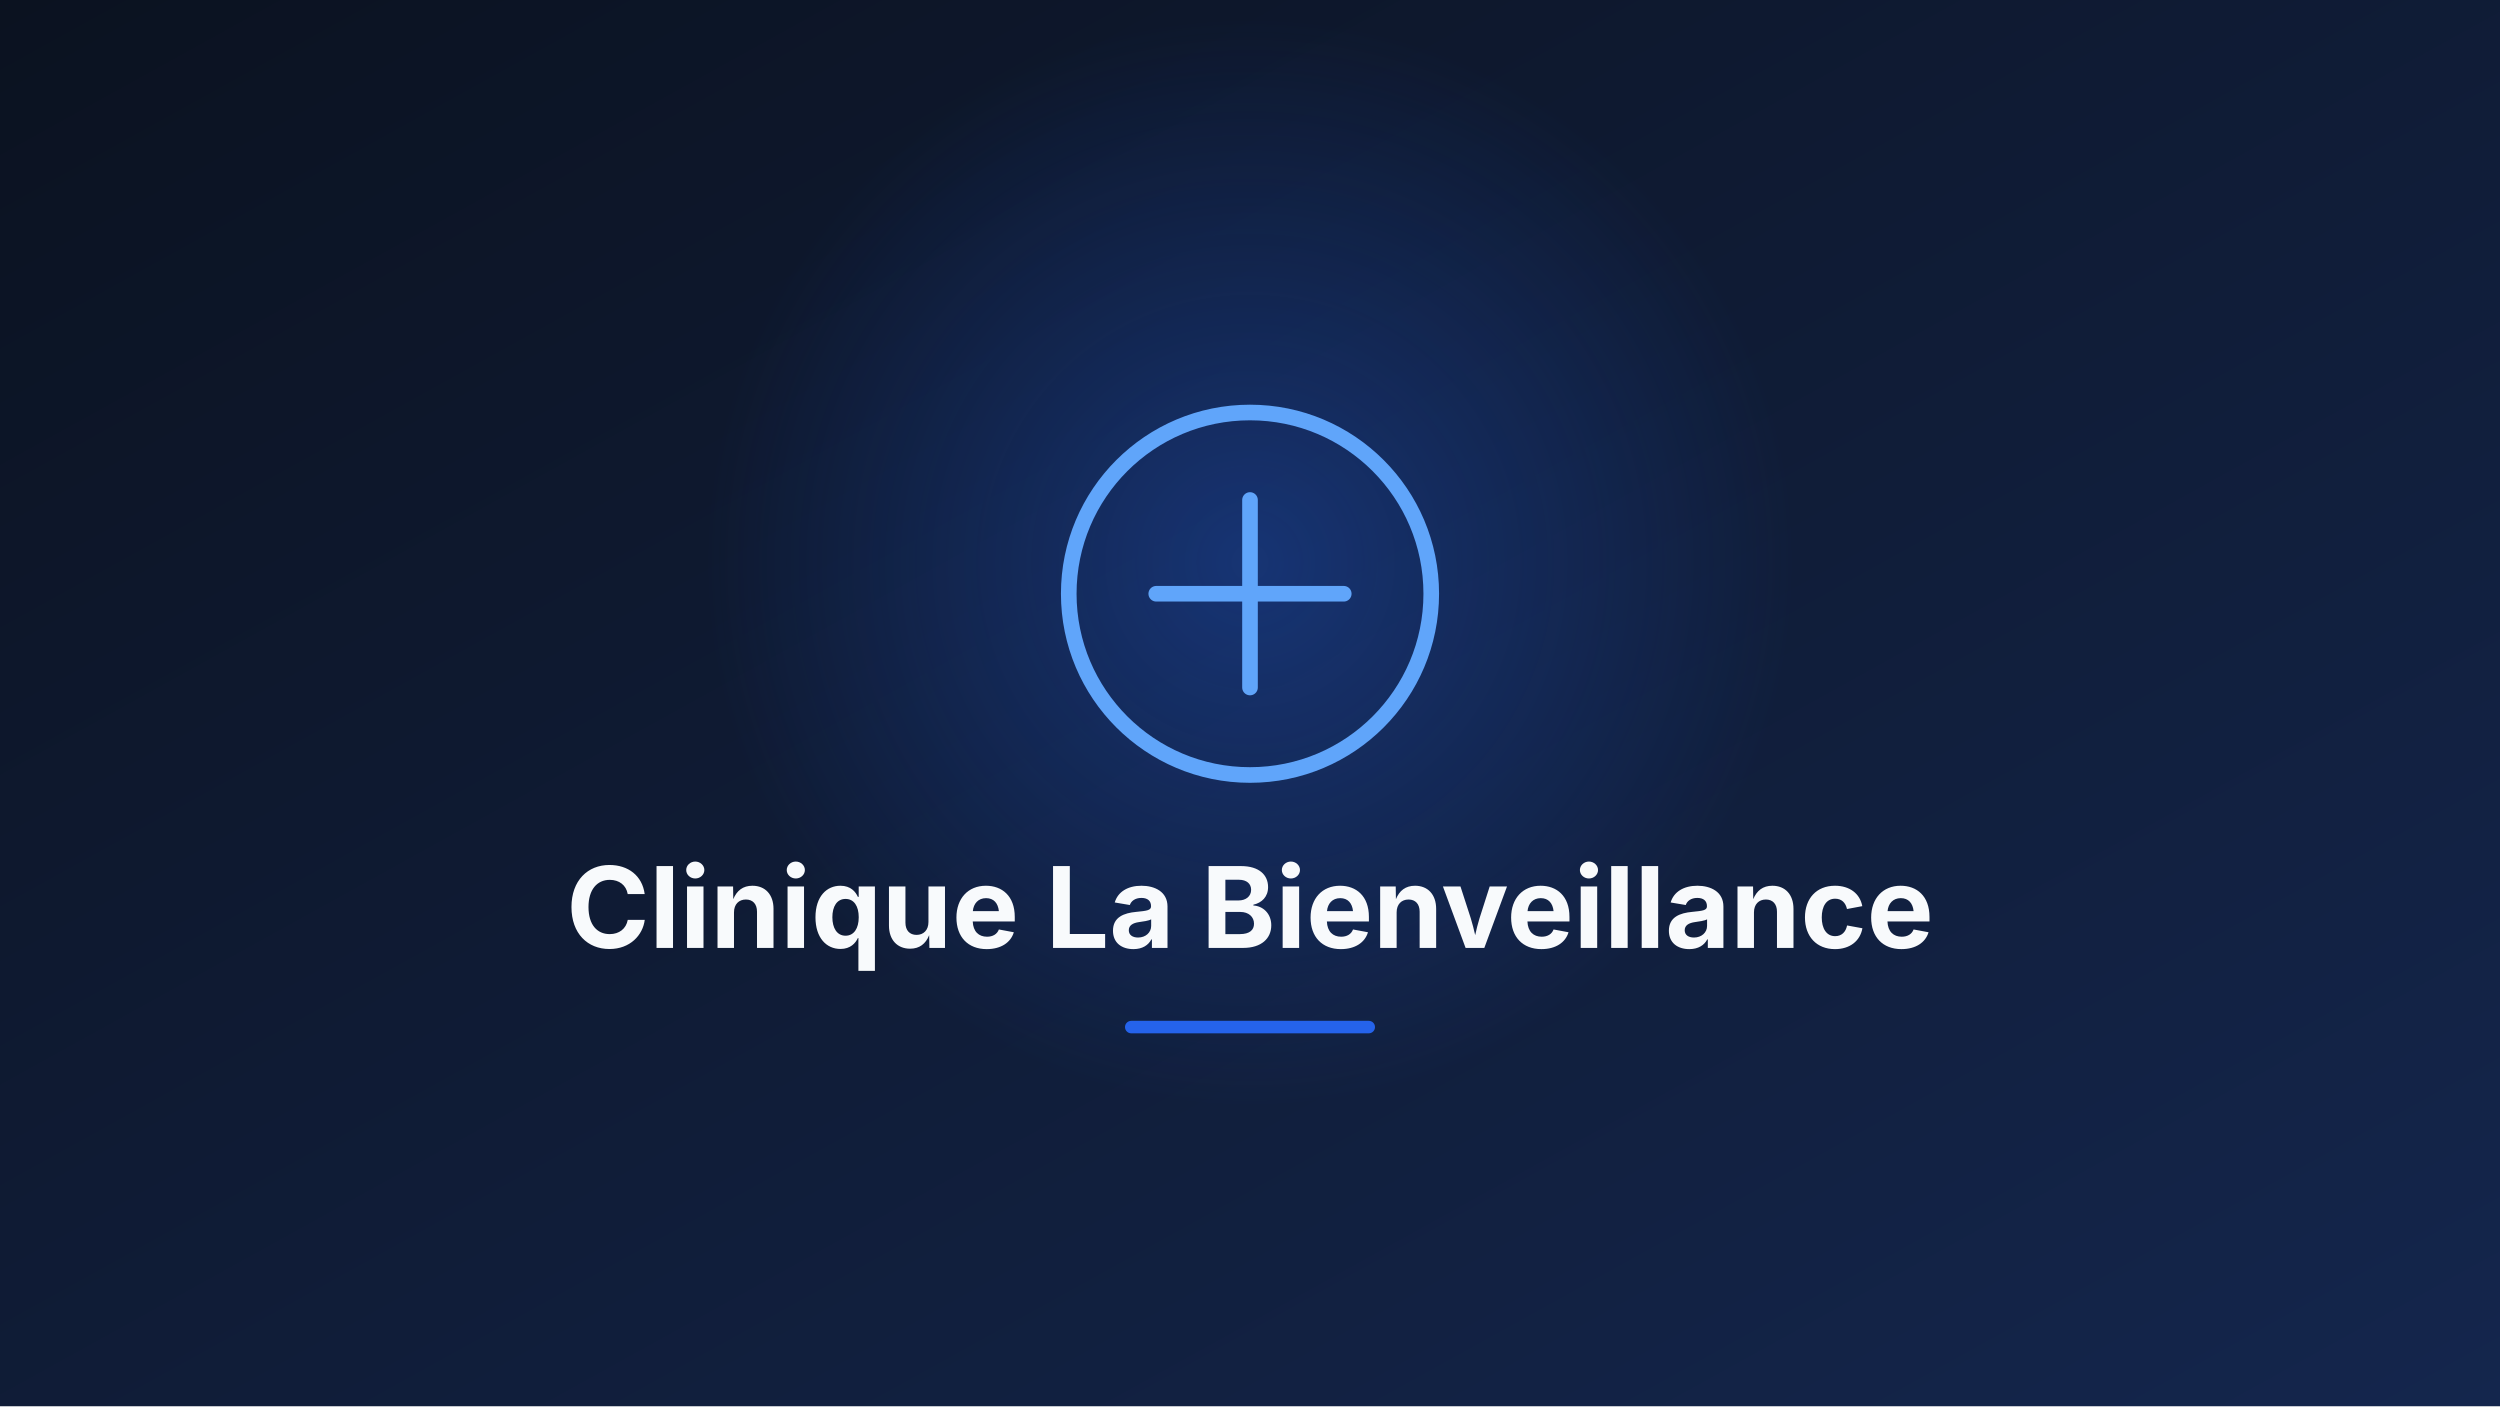
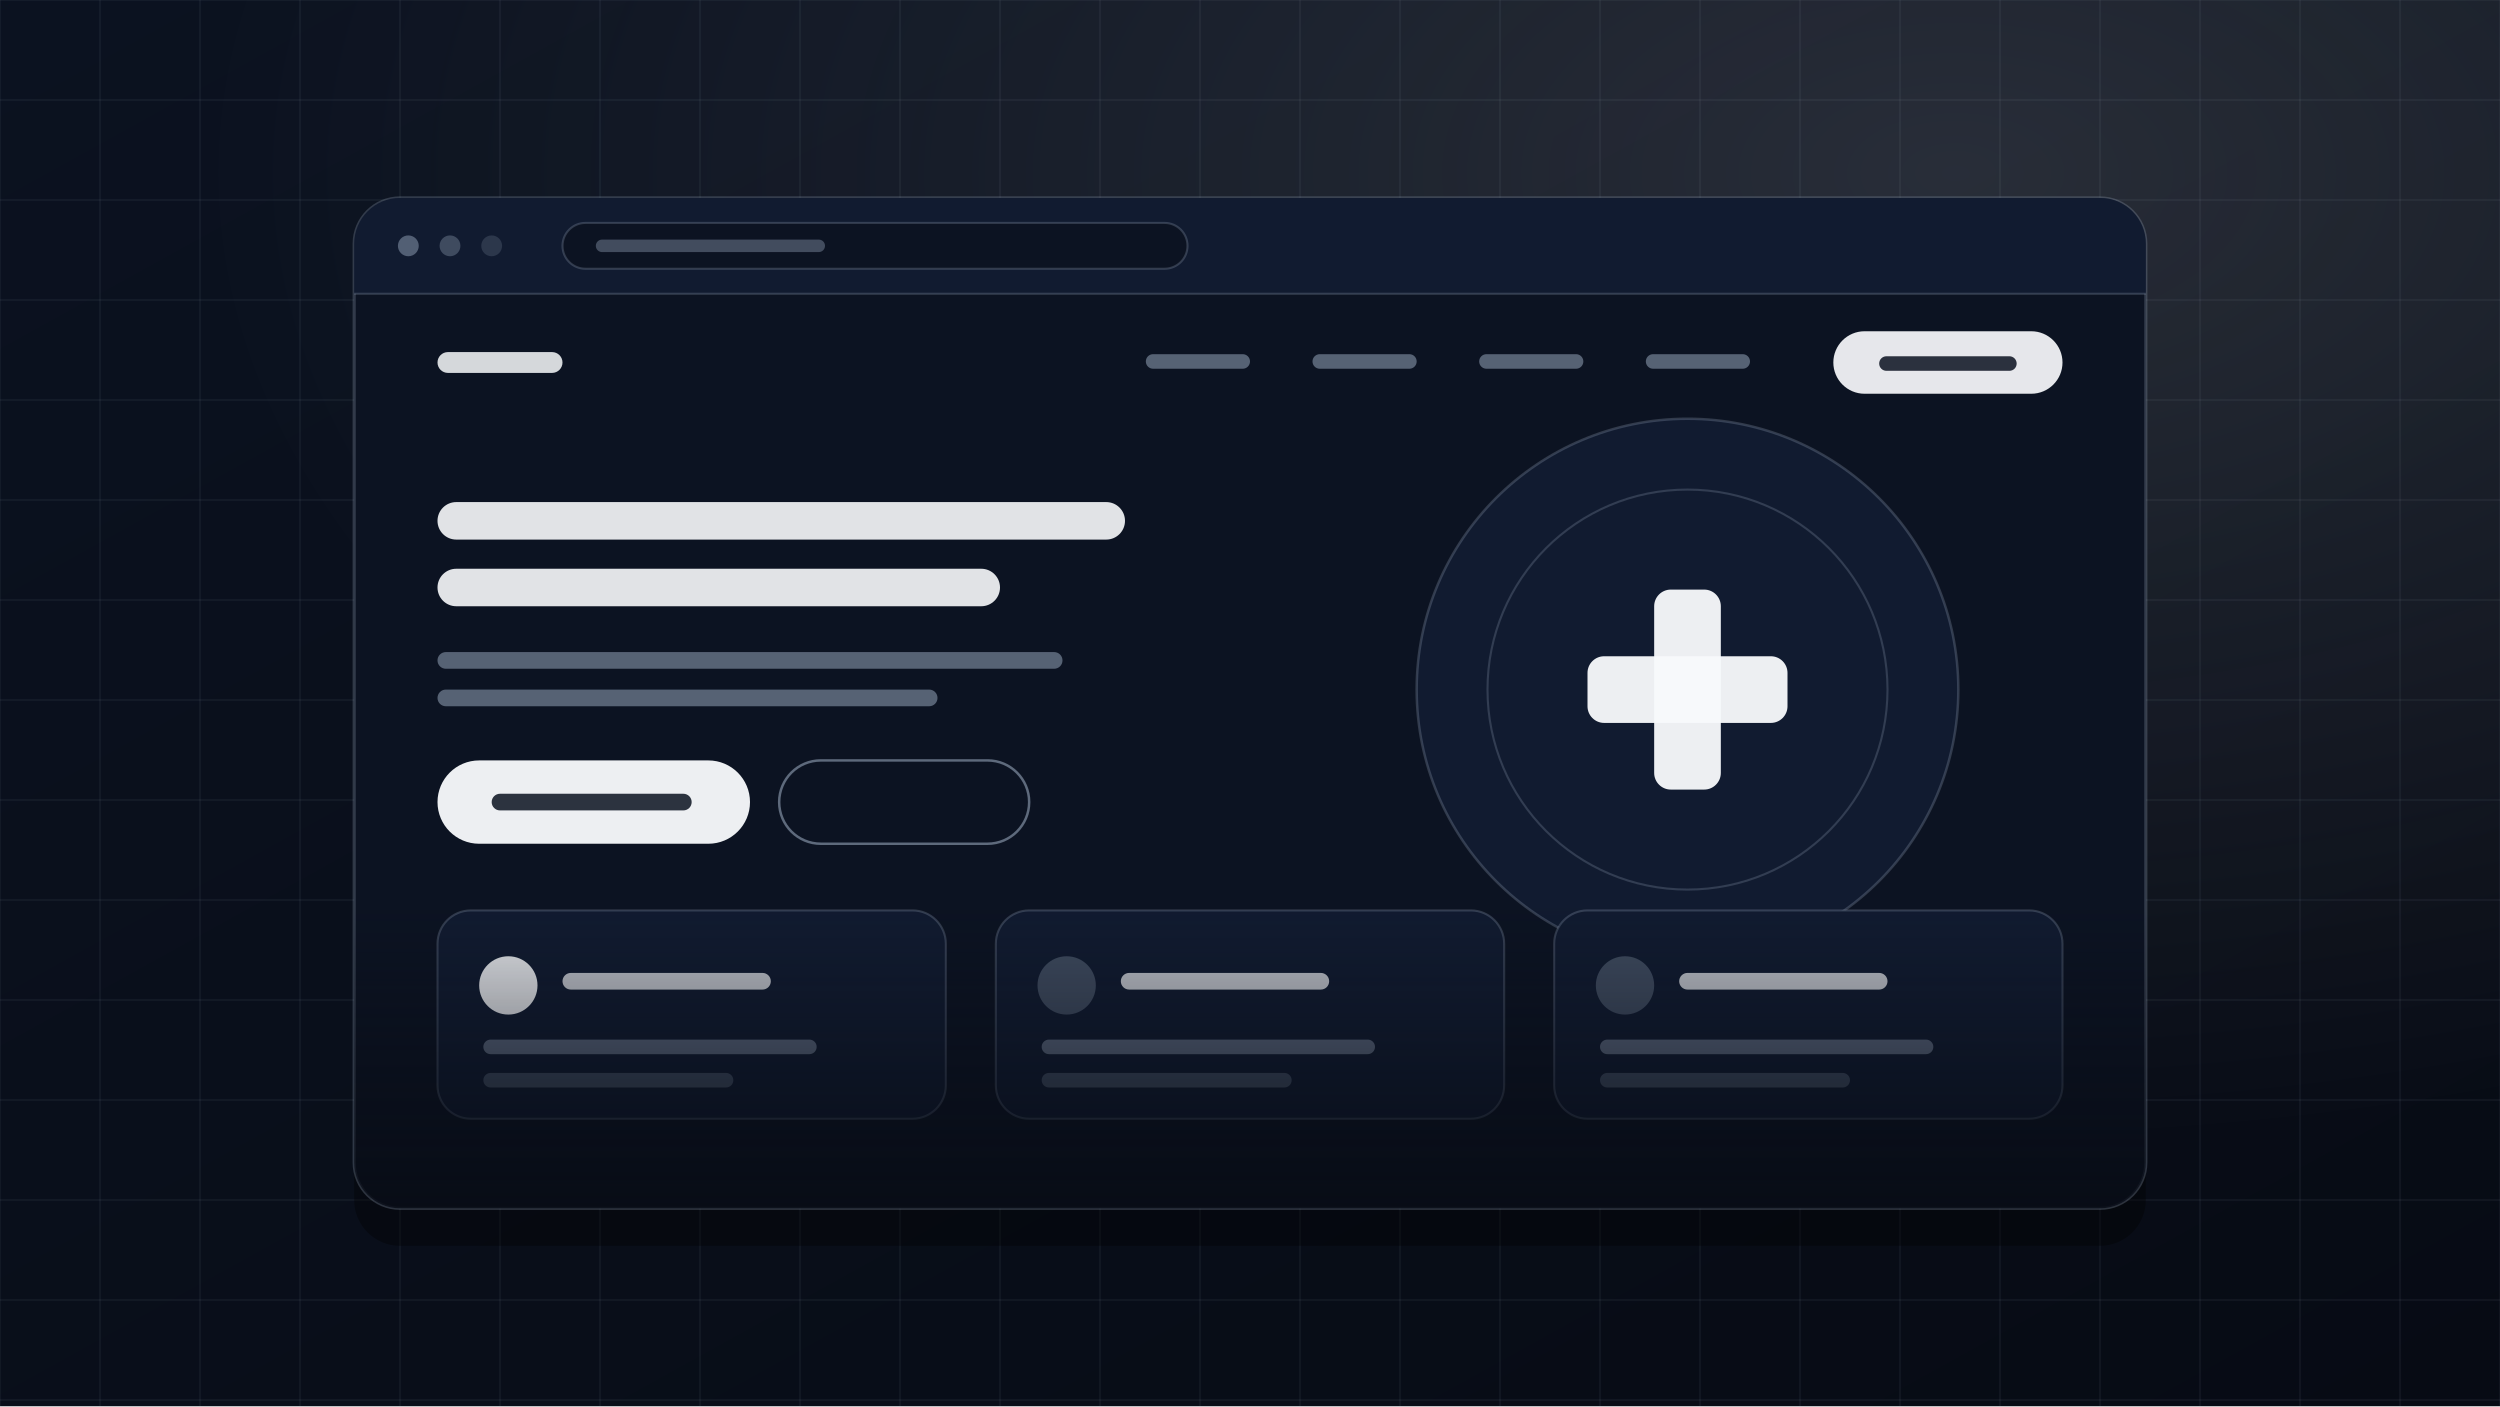
- <svg xmlns="http://www.w3.org/2000/svg" width="1200" height="675" viewBox="0 0 1200 675" role="img" aria-label="Clinique La Bienveillance">
+ <svg xmlns="http://www.w3.org/2000/svg" width="1200" height="675" viewBox="0 0 1200 675" role="img">
  <defs>
    <linearGradient id="bg" x1="0" y1="0" x2="1" y2="1">
      <stop offset="0" stop-color="#0B1220" />
-       <stop offset="1" stop-color="#14264D" />
+       <stop offset="1" stop-color="#070B14" />
    </linearGradient>
-     <radialGradient id="glow" cx="0.5" cy="0.5" r="0.5">
-       <stop offset="0" stop-color="#2563EB" stop-opacity="0.35" />
-       <stop offset="1" stop-color="#2563EB" stop-opacity="0" />
+     <radialGradient id="glow" cx="0.78" cy="0.12" r="0.7">
+       <stop offset="0" stop-color="#F8FAFC" stop-opacity="0.13" />
+       <stop offset="1" stop-color="#F8FAFC" stop-opacity="0" />
    </radialGradient>
+     <linearGradient id="fade" x1="0" y1="0" x2="0" y2="1">
+       <stop offset="0.7" stop-color="#070B14" stop-opacity="0" />
+       <stop offset="1" stop-color="#070B14" stop-opacity="0.85" />
+     </linearGradient>
+     <clipPath id="win">
+       <rect x="170" y="95" width="860" height="485" rx="22" />
+     </clipPath>
  </defs>
  <rect width="1200" height="675" fill="url(#bg)" />
-   <circle cx="600" cy="270" r="260" fill="url(#glow)" />
-   <g transform="translate(600 285) scale(1.5)" fill="none" stroke="#60A5FA" stroke-width="5" stroke-linecap="round" stroke-linejoin="round">
-     <circle cx="0" cy="0" r="58" />
-     <path d="M0 -30 V30 M-30 0 H30" />
+   <g stroke="#94A3B8" stroke-opacity="0.07" stroke-width="1">
+     <path d="M0 0V675" />
+     <path d="M48 0V675" />
+     <path d="M96 0V675" />
+     <path d="M144 0V675" />
+     <path d="M192 0V675" />
+     <path d="M240 0V675" />
+     <path d="M288 0V675" />
+     <path d="M336 0V675" />
+     <path d="M384 0V675" />
+     <path d="M432 0V675" />
+     <path d="M480 0V675" />
+     <path d="M528 0V675" />
+     <path d="M576 0V675" />
+     <path d="M624 0V675" />
+     <path d="M672 0V675" />
+     <path d="M720 0V675" />
+     <path d="M768 0V675" />
+     <path d="M816 0V675" />
+     <path d="M864 0V675" />
+     <path d="M912 0V675" />
+     <path d="M960 0V675" />
+     <path d="M1008 0V675" />
+     <path d="M1056 0V675" />
+     <path d="M1104 0V675" />
+     <path d="M1152 0V675" />
+     <path d="M1200 0V675" />
+     <path d="M0 0H1200" />
+     <path d="M0 48H1200" />
+     <path d="M0 96H1200" />
+     <path d="M0 144H1200" />
+     <path d="M0 192H1200" />
+     <path d="M0 240H1200" />
+     <path d="M0 288H1200" />
+     <path d="M0 336H1200" />
+     <path d="M0 384H1200" />
+     <path d="M0 432H1200" />
+     <path d="M0 480H1200" />
+     <path d="M0 528H1200" />
+     <path d="M0 576H1200" />
+     <path d="M0 624H1200" />
+     <path d="M0 672H1200" />
  </g>
-   <text x="600" y="455" text-anchor="middle" font-family="Space Grotesk, Inter, system-ui, sans-serif" font-size="54" font-weight="700" fill="#F8FAFC">Clinique La Bienveillance</text>
-   <rect x="540" y="490" width="120" height="6" rx="3" fill="#2563EB" />
+   <rect width="1200" height="675" fill="url(#glow)" />
+   <g>
+     <rect x="170" y="113" width="860" height="485" rx="22" fill="#000" opacity="0.35" />
+     <rect x="170" y="95" width="860" height="485" rx="22" fill="#0C1322" stroke="rgba(148,163,184,0.28)" stroke-width="1.5" />
+     <g clip-path="url(#win)">
+       <rect x="170" y="95" width="860" height="46" rx="0" fill="#111B30" />
+       <circle cx="196" cy="118" r="5" fill="#94A3B8" opacity="0.5" />
+       <circle cx="216" cy="118" r="5" fill="#94A3B8" opacity="0.35" />
+       <circle cx="236" cy="118" r="5" fill="#94A3B8" opacity="0.2" />
+       <rect x="270" y="107" width="300" height="22" rx="11" fill="#0C1322" stroke="rgba(148,163,184,0.28)" stroke-width="1" />
+       <rect x="286" y="115" width="110" height="6" rx="3" fill="#94A3B8" opacity="0.4" />
+       <path d="M170 141H1030" stroke="rgba(148,163,184,0.28)" />
+       <rect x="210" y="169" width="60" height="10" rx="5" fill="#F8FAFC" opacity="0.85" />
+       <rect x="550" y="170" width="50" height="7" rx="3.5" fill="#94A3B8" opacity="0.55" />
+       <rect x="630" y="170" width="50" height="7" rx="3.5" fill="#94A3B8" opacity="0.55" />
+       <rect x="710" y="170" width="50" height="7" rx="3.5" fill="#94A3B8" opacity="0.55" />
+       <rect x="790" y="170" width="50" height="7" rx="3.5" fill="#94A3B8" opacity="0.55" />
+       <rect x="880" y="159" width="110" height="30" rx="15" fill="#F8FAFC" opacity="0.92" />
+       <rect x="902" y="171" width="66" height="7" rx="3.5" fill="#0B1220" opacity="0.85" />
+       <rect x="210" y="241" width="330" height="18" rx="9" fill="#F8FAFC" opacity="0.9" />
+       <rect x="210" y="273" width="270" height="18" rx="9" fill="#F8FAFC" opacity="0.9" />
+       <rect x="210" y="313" width="300" height="8" rx="4" fill="#94A3B8" opacity="0.55" />
+       <rect x="210" y="331" width="240" height="8" rx="4" fill="#94A3B8" opacity="0.55" />
+       <rect x="210" y="365" width="150" height="40" rx="20" fill="#F8FAFC" opacity="0.95" />
+       <rect x="236" y="381" width="96" height="8" rx="4" fill="#0B1220" opacity="0.85" />
+       <rect x="374" y="365" width="120" height="40" rx="20" fill="none" stroke="#94A3B8" stroke-width="1.2" opacity="0.6" />
+       <circle cx="810" cy="331" r="130" fill="#111B30" stroke="rgba(148,163,184,0.28)" stroke-width="1.2" />
+       <circle cx="810" cy="331" r="96" fill="none" stroke="#94A3B8" stroke-width="1" opacity="0.25" />
+       <rect x="794" y="283" width="32" height="96" rx="8" fill="#F8FAFC" opacity="0.95" />
+       <rect x="762" y="315" width="96" height="32" rx="8" fill="#F8FAFC" opacity="0.95" />
+       <rect x="210" y="437" width="244" height="100" rx="16" fill="#111B30" stroke="rgba(148,163,184,0.28)" stroke-width="1" />
+       <circle cx="244" cy="473" r="14" fill="#F8FAFC" opacity="0.9" />
+       <rect x="270" y="467" width="100" height="8" rx="4" fill="#F8FAFC" opacity="0.75" />
+       <rect x="232" y="499" width="160" height="7" rx="3.5" fill="#94A3B8" opacity="0.55" />
+       <rect x="232" y="515" width="120" height="7" rx="3.5" fill="#94A3B8" opacity="0.35" />
+       <rect x="478" y="437" width="244" height="100" rx="16" fill="#111B30" stroke="rgba(148,163,184,0.28)" stroke-width="1" />
+       <circle cx="512" cy="473" r="14" fill="#94A3B8" opacity="0.35" />
+       <rect x="538" y="467" width="100" height="8" rx="4" fill="#F8FAFC" opacity="0.75" />
+       <rect x="500" y="499" width="160" height="7" rx="3.5" fill="#94A3B8" opacity="0.55" />
+       <rect x="500" y="515" width="120" height="7" rx="3.5" fill="#94A3B8" opacity="0.35" />
+       <rect x="746" y="437" width="244" height="100" rx="16" fill="#111B30" stroke="rgba(148,163,184,0.28)" stroke-width="1" />
+       <circle cx="780" cy="473" r="14" fill="#94A3B8" opacity="0.35" />
+       <rect x="806" y="467" width="100" height="8" rx="4" fill="#F8FAFC" opacity="0.75" />
+       <rect x="768" y="499" width="160" height="7" rx="3.5" fill="#94A3B8" opacity="0.55" />
+       <rect x="768" y="515" width="120" height="7" rx="3.5" fill="#94A3B8" opacity="0.35" />
+       <rect x="170" y="95" width="860" height="485" fill="url(#fade)" />
+     </g>
+   </g>
</svg>
